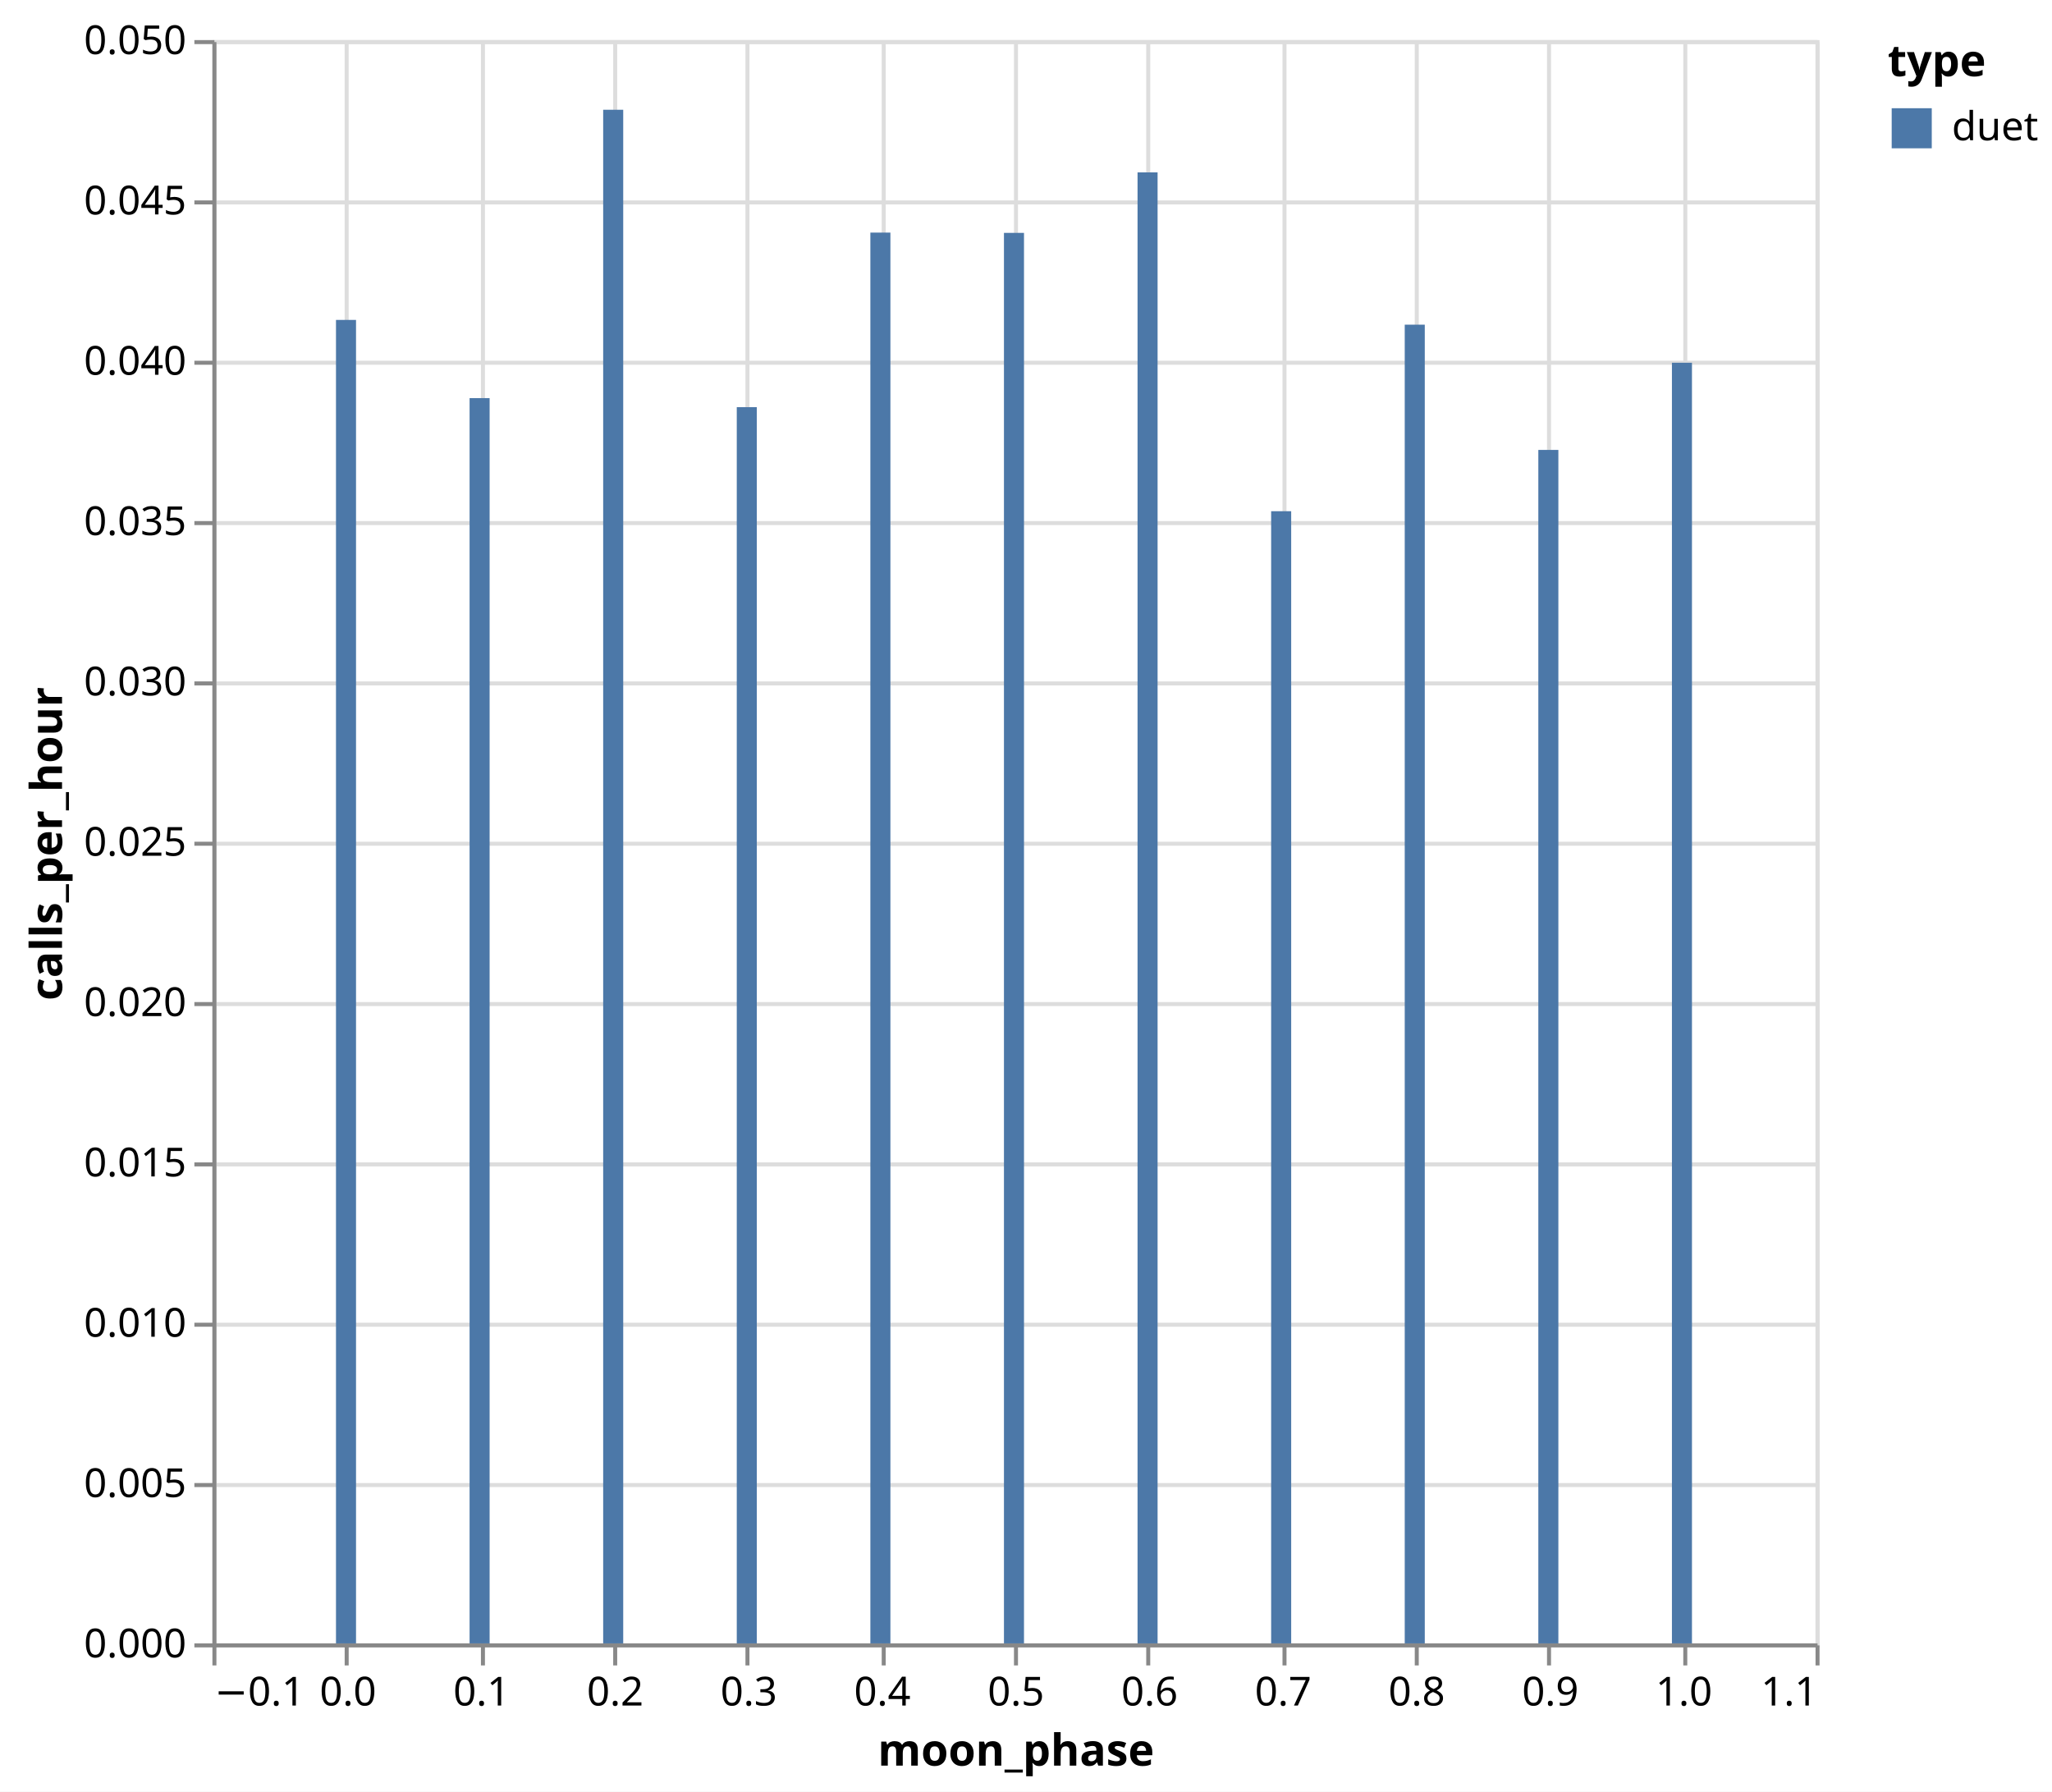
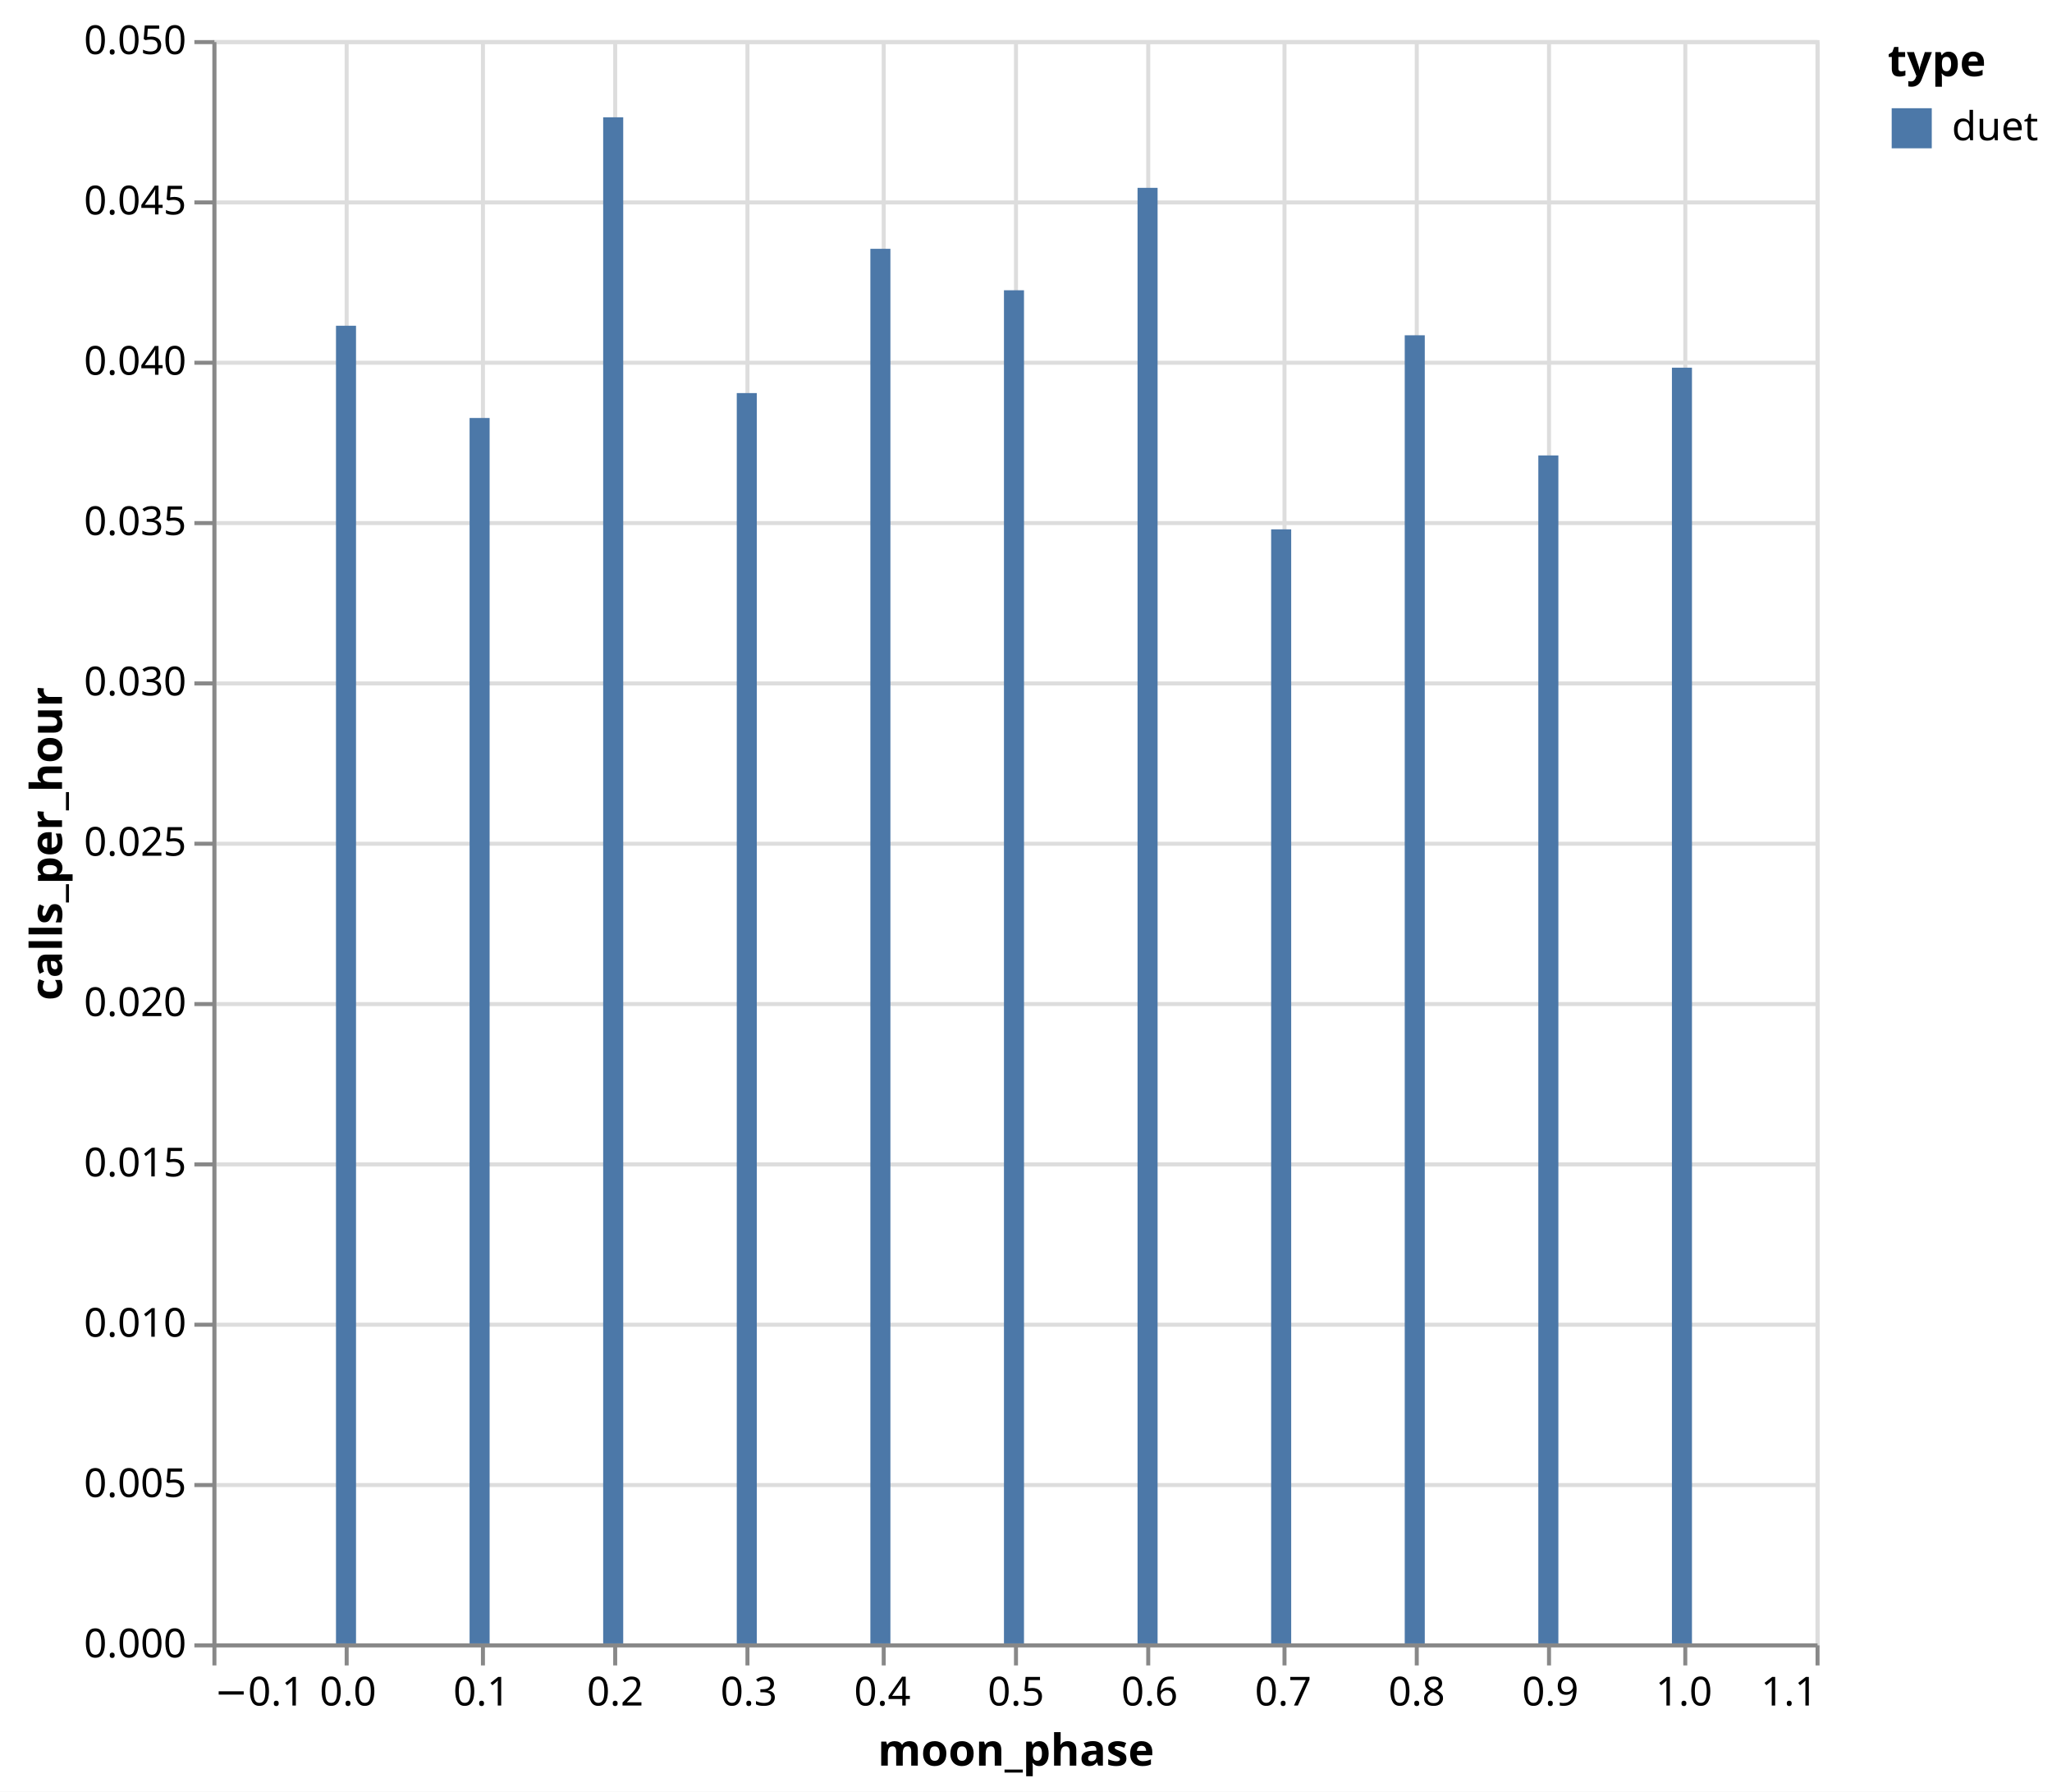
<svg xmlns="http://www.w3.org/2000/svg" version="1.1" class="marks" width="512" height="447" viewBox="0 0 512 447">
  <rect width="512" height="447" fill="white" />
  <g fill="none" stroke-miterlimit="10" transform="translate(53,10)">
    <g class="mark-group role-frame root" role="graphics-object" aria-roledescription="group mark container">
      <g transform="translate(0,0)">
        <path class="background" aria-hidden="true" d="M0.5,0.5h400v400h-400Z" stroke="#ddd" />
        <g>
          <g class="mark-group role-axis" aria-hidden="true">
            <g transform="translate(0.5,400.5)">
              <path class="background" aria-hidden="true" d="M0,0h0v0h0Z" pointer-events="none" />
              <g>
                <g class="mark-rule role-axis-grid" pointer-events="none">
                  <line transform="translate(0,-400)" x2="0" y2="400" stroke="#ddd" stroke-width="1" opacity="1" />
                  <line transform="translate(33,-400)" x2="0" y2="400" stroke="#ddd" stroke-width="1" opacity="1" />
                  <line transform="translate(67,-400)" x2="0" y2="400" stroke="#ddd" stroke-width="1" opacity="1" />
                  <line transform="translate(100,-400)" x2="0" y2="400" stroke="#ddd" stroke-width="1" opacity="1" />
                  <line transform="translate(133,-400)" x2="0" y2="400" stroke="#ddd" stroke-width="1" opacity="1" />
                  <line transform="translate(167,-400)" x2="0" y2="400" stroke="#ddd" stroke-width="1" opacity="1" />
                  <line transform="translate(200,-400)" x2="0" y2="400" stroke="#ddd" stroke-width="1" opacity="1" />
                  <line transform="translate(233,-400)" x2="0" y2="400" stroke="#ddd" stroke-width="1" opacity="1" />
                  <line transform="translate(267,-400)" x2="0" y2="400" stroke="#ddd" stroke-width="1" opacity="1" />
                  <line transform="translate(300,-400)" x2="0" y2="400" stroke="#ddd" stroke-width="1" opacity="1" />
                  <line transform="translate(333,-400)" x2="0" y2="400" stroke="#ddd" stroke-width="1" opacity="1" />
                  <line transform="translate(367,-400)" x2="0" y2="400" stroke="#ddd" stroke-width="1" opacity="1" />
                  <line transform="translate(400,-400)" x2="0" y2="400" stroke="#ddd" stroke-width="1" opacity="1" />
                </g>
              </g>
              <path class="foreground" aria-hidden="true" d="" pointer-events="none" display="none" />
            </g>
          </g>
          <g class="mark-group role-axis" aria-hidden="true">
            <g transform="translate(0.5,0.5)">
              <path class="background" aria-hidden="true" d="M0,0h0v0h0Z" pointer-events="none" />
              <g>
                <g class="mark-rule role-axis-grid" pointer-events="none">
                  <line transform="translate(0,400)" x2="400" y2="0" stroke="#ddd" stroke-width="1" opacity="1" />
                  <line transform="translate(0,360)" x2="400" y2="0" stroke="#ddd" stroke-width="1" opacity="1" />
                  <line transform="translate(0,320)" x2="400" y2="0" stroke="#ddd" stroke-width="1" opacity="1" />
                  <line transform="translate(0,280)" x2="400" y2="0" stroke="#ddd" stroke-width="1" opacity="1" />
                  <line transform="translate(0,240)" x2="400" y2="0" stroke="#ddd" stroke-width="1" opacity="1" />
                  <line transform="translate(0,200)" x2="400" y2="0" stroke="#ddd" stroke-width="1" opacity="1" />
                  <line transform="translate(0,160)" x2="400" y2="0" stroke="#ddd" stroke-width="1" opacity="1" />
                  <line transform="translate(0,120)" x2="400" y2="0" stroke="#ddd" stroke-width="1" opacity="1" />
                  <line transform="translate(0,80)" x2="400" y2="0" stroke="#ddd" stroke-width="1" opacity="1" />
                  <line transform="translate(0,40)" x2="400" y2="0" stroke="#ddd" stroke-width="1" opacity="1" />
                  <line transform="translate(0,0)" x2="400" y2="0" stroke="#ddd" stroke-width="1" opacity="1" />
                </g>
              </g>
              <path class="foreground" aria-hidden="true" d="" pointer-events="none" display="none" />
            </g>
          </g>
          <g class="mark-group role-axis" role="graphics-symbol" aria-roledescription="axis" aria-label="X-axis titled 'moon_phase' for a linear scale with values from −0.1 to 1.1">
            <g transform="translate(0.5,400.5)">
              <path class="background" aria-hidden="true" d="M0,0h0v0h0Z" pointer-events="none" />
              <g>
                <g class="mark-rule role-axis-tick" pointer-events="none">
                  <line transform="translate(0,0)" x2="0" y2="5" stroke="#888" stroke-width="1" opacity="1" />
                  <line transform="translate(33,0)" x2="0" y2="5" stroke="#888" stroke-width="1" opacity="1" />
                  <line transform="translate(67,0)" x2="0" y2="5" stroke="#888" stroke-width="1" opacity="1" />
                  <line transform="translate(100,0)" x2="0" y2="5" stroke="#888" stroke-width="1" opacity="1" />
                  <line transform="translate(133,0)" x2="0" y2="5" stroke="#888" stroke-width="1" opacity="1" />
                  <line transform="translate(167,0)" x2="0" y2="5" stroke="#888" stroke-width="1" opacity="1" />
                  <line transform="translate(200,0)" x2="0" y2="5" stroke="#888" stroke-width="1" opacity="1" />
                  <line transform="translate(233,0)" x2="0" y2="5" stroke="#888" stroke-width="1" opacity="1" />
                  <line transform="translate(267,0)" x2="0" y2="5" stroke="#888" stroke-width="1" opacity="1" />
                  <line transform="translate(300,0)" x2="0" y2="5" stroke="#888" stroke-width="1" opacity="1" />
                  <line transform="translate(333,0)" x2="0" y2="5" stroke="#888" stroke-width="1" opacity="1" />
                  <line transform="translate(367,0)" x2="0" y2="5" stroke="#888" stroke-width="1" opacity="1" />
                  <line transform="translate(400,0)" x2="0" y2="5" stroke="#888" stroke-width="1" opacity="1" />
                </g>
                <g class="mark-text role-axis-label" pointer-events="none">
                  <text text-anchor="start" transform="translate(0,15)" font-family="sans-serif" font-size="10px" fill="#000" opacity="1">−0.1</text>
                  <text text-anchor="middle" transform="translate(33.33333,15)" font-family="sans-serif" font-size="10px" fill="#000" opacity="1">0.0</text>
                  <text text-anchor="middle" transform="translate(66.66667,15)" font-family="sans-serif" font-size="10px" fill="#000" opacity="1">0.1</text>
                  <text text-anchor="middle" transform="translate(100,15)" font-family="sans-serif" font-size="10px" fill="#000" opacity="1">0.2</text>
                  <text text-anchor="middle" transform="translate(133.3333,15)" font-family="sans-serif" font-size="10px" fill="#000" opacity="1">0.3</text>
                  <text text-anchor="middle" transform="translate(166.6667,15)" font-family="sans-serif" font-size="10px" fill="#000" opacity="1">0.4</text>
                  <text text-anchor="middle" transform="translate(200,15)" font-family="sans-serif" font-size="10px" fill="#000" opacity="1">0.5</text>
                  <text text-anchor="middle" transform="translate(233.3333,15)" font-family="sans-serif" font-size="10px" fill="#000" opacity="1">0.6</text>
                  <text text-anchor="middle" transform="translate(266.6667,15)" font-family="sans-serif" font-size="10px" fill="#000" opacity="1">0.7</text>
                  <text text-anchor="middle" transform="translate(300,15)" font-family="sans-serif" font-size="10px" fill="#000" opacity="1">0.8</text>
                  <text text-anchor="middle" transform="translate(333.3333,15)" font-family="sans-serif" font-size="10px" fill="#000" opacity="1">0.9</text>
                  <text text-anchor="middle" transform="translate(366.6667,15)" font-family="sans-serif" font-size="10px" fill="#000" opacity="1">1.0</text>
                  <text text-anchor="end" transform="translate(400,15)" font-family="sans-serif" font-size="10px" fill="#000" opacity="1">1.1</text>
                </g>
                <g class="mark-rule role-axis-domain" pointer-events="none">
                  <line transform="translate(0,0)" x2="400" y2="0" stroke="#888" stroke-width="1" opacity="1" />
                </g>
                <g class="mark-text role-axis-title" pointer-events="none">
                  <text text-anchor="middle" transform="translate(200,30)" font-family="sans-serif" font-size="11px" font-weight="bold" fill="#000" opacity="1">moon_phase</text>
                </g>
              </g>
              <path class="foreground" aria-hidden="true" d="" pointer-events="none" display="none" />
            </g>
          </g>
          <g class="mark-group role-axis" role="graphics-symbol" aria-roledescription="axis" aria-label="Y-axis titled 'calls_per_hour' for a linear scale with values from 0.00 to 0.05">
            <g transform="translate(0.5,0.5)">
              <path class="background" aria-hidden="true" d="M0,0h0v0h0Z" pointer-events="none" />
              <g>
                <g class="mark-rule role-axis-tick" pointer-events="none">
                  <line transform="translate(0,400)" x2="-5" y2="0" stroke="#888" stroke-width="1" opacity="1" />
                  <line transform="translate(0,360)" x2="-5" y2="0" stroke="#888" stroke-width="1" opacity="1" />
                  <line transform="translate(0,320)" x2="-5" y2="0" stroke="#888" stroke-width="1" opacity="1" />
                  <line transform="translate(0,280)" x2="-5" y2="0" stroke="#888" stroke-width="1" opacity="1" />
                  <line transform="translate(0,240)" x2="-5" y2="0" stroke="#888" stroke-width="1" opacity="1" />
                  <line transform="translate(0,200)" x2="-5" y2="0" stroke="#888" stroke-width="1" opacity="1" />
                  <line transform="translate(0,160)" x2="-5" y2="0" stroke="#888" stroke-width="1" opacity="1" />
                  <line transform="translate(0,120)" x2="-5" y2="0" stroke="#888" stroke-width="1" opacity="1" />
                  <line transform="translate(0,80)" x2="-5" y2="0" stroke="#888" stroke-width="1" opacity="1" />
                  <line transform="translate(0,40)" x2="-5" y2="0" stroke="#888" stroke-width="1" opacity="1" />
                  <line transform="translate(0,0)" x2="-5" y2="0" stroke="#888" stroke-width="1" opacity="1" />
                </g>
                <g class="mark-text role-axis-label" pointer-events="none">
                  <text text-anchor="end" transform="translate(-7,403)" font-family="sans-serif" font-size="10px" fill="#000" opacity="1">0.000</text>
                  <text text-anchor="end" transform="translate(-7,363)" font-family="sans-serif" font-size="10px" fill="#000" opacity="1">0.005</text>
                  <text text-anchor="end" transform="translate(-7,323)" font-family="sans-serif" font-size="10px" fill="#000" opacity="1">0.010</text>
                  <text text-anchor="end" transform="translate(-7,283)" font-family="sans-serif" font-size="10px" fill="#000" opacity="1">0.015</text>
                  <text text-anchor="end" transform="translate(-7,243)" font-family="sans-serif" font-size="10px" fill="#000" opacity="1">0.020</text>
                  <text text-anchor="end" transform="translate(-7,203)" font-family="sans-serif" font-size="10px" fill="#000" opacity="1">0.025</text>
                  <text text-anchor="end" transform="translate(-7,163)" font-family="sans-serif" font-size="10px" fill="#000" opacity="1">0.030</text>
                  <text text-anchor="end" transform="translate(-7,123)" font-family="sans-serif" font-size="10px" fill="#000" opacity="1">0.035</text>
                  <text text-anchor="end" transform="translate(-7,83)" font-family="sans-serif" font-size="10px" fill="#000" opacity="1">0.040</text>
                  <text text-anchor="end" transform="translate(-7,43)" font-family="sans-serif" font-size="10px" fill="#000" opacity="1">0.045</text>
                  <text text-anchor="end" transform="translate(-7,3)" font-family="sans-serif" font-size="10px" fill="#000" opacity="1">0.050</text>
                </g>
                <g class="mark-rule role-axis-domain" pointer-events="none">
                  <line transform="translate(0,400)" x2="0" y2="-400" stroke="#888" stroke-width="1" opacity="1" />
                </g>
                <g class="mark-text role-axis-title" pointer-events="none">
                  <text text-anchor="middle" transform="translate(-36.02441,200) rotate(-90) translate(0,-2)" font-family="sans-serif" font-size="11px" font-weight="bold" fill="#000" opacity="1">calls_per_hour</text>
                </g>
              </g>
              <path class="foreground" aria-hidden="true" d="" pointer-events="none" display="none" />
            </g>
          </g>
          <g class="mark-rect role-mark marks" role="graphics-object" aria-roledescription="rect mark container">
-             <path aria-label="moon_phase: 0.7; calls_per_hour: 0.0353074017967; type: duet" role="graphics-symbol" aria-roledescription="bar" d="M264.167,117.541h5v282.459h-5Z" fill="#4c78a8" />
-             <path aria-label="moon_phase: 0.6; calls_per_hour: 0.0458740044093; type: duet" role="graphics-symbol" aria-roledescription="bar" d="M230.833,33.008h5v366.992h-5Z" fill="#4c78a8" />
-             <path aria-label="moon_phase: 0.5; calls_per_hour: 0.0439874494764; type: duet" role="graphics-symbol" aria-roledescription="bar" d="M197.5,48.1h5v351.9h-5Z" fill="#4c78a8" />
-             <path aria-label="moon_phase: 0.4; calls_per_hour: 0.0439963219831; type: duet" role="graphics-symbol" aria-roledescription="bar" d="M164.167,48.029h5v351.971h-5Z" fill="#4c78a8" />
-             <path aria-label="moon_phase: 0.3; calls_per_hour: 0.0385525323717; type: duet" role="graphics-symbol" aria-roledescription="bar" d="M130.833,91.58h5v308.42h-5Z" fill="#4c78a8" />
-             <path aria-label="moon_phase: 0.2; calls_per_hour: 0.0478272382226; type: duet" role="graphics-symbol" aria-roledescription="bar" d="M97.5,17.382h5v382.618h-5Z" fill="#4c78a8" />
-             <path aria-label="moon_phase: 0.1; calls_per_hour: 0.0388345050549; type: duet" role="graphics-symbol" aria-roledescription="bar" d="M64.167,89.324h5v310.676h-5Z" fill="#4c78a8" />
-             <path aria-label="moon_phase: 0; calls_per_hour: 0.041273085779; type: duet" role="graphics-symbol" aria-roledescription="bar" d="M30.833,69.815h5v330.185h-5Z" fill="#4c78a8" />
-             <path aria-label="moon_phase: 0.8; calls_per_hour: 0.0411249648695; type: duet" role="graphics-symbol" aria-roledescription="bar" d="M297.5,71h5v329h-5Z" fill="#4c78a8" />
-             <path aria-label="moon_phase: 0.9; calls_per_hour: 0.0372191124713; type: duet" role="graphics-symbol" aria-roledescription="bar" d="M330.833,102.247h5v297.753h-5Z" fill="#4c78a8" />
-             <path aria-label="moon_phase: 1; calls_per_hour: 0.0399375875389; type: duet" role="graphics-symbol" aria-roledescription="bar" d="M364.167,80.499h5v319.501h-5Z" fill="#4c78a8" />
+             <path aria-label="moon_phase: 0.7; calls_per_hour: 0.0347419323875; type: duet" role="graphics-symbol" aria-roledescription="bar" d="M264.167,122.065h5v277.935h-5Z" fill="#4c78a8" />
+             <path aria-label="moon_phase: 0.6; calls_per_hour: 0.0453919880072; type: duet" role="graphics-symbol" aria-roledescription="bar" d="M230.833,36.864h5v363.136h-5Z" fill="#4c78a8" />
+             <path aria-label="moon_phase: 0.5; calls_per_hour: 0.0421978723928; type: duet" role="graphics-symbol" aria-roledescription="bar" d="M197.5,62.417h5v337.583h-5Z" fill="#4c78a8" />
+             <path aria-label="moon_phase: 0.4; calls_per_hour: 0.0434908068467; type: duet" role="graphics-symbol" aria-roledescription="bar" d="M164.167,52.074h5v347.926h-5Z" fill="#4c78a8" />
+             <path aria-label="moon_phase: 0.3; calls_per_hour: 0.0389912347224; type: duet" role="graphics-symbol" aria-roledescription="bar" d="M130.833,88.07h5v311.93h-5Z" fill="#4c78a8" />
+             <path aria-label="moon_phase: 0.2; calls_per_hour: 0.0475919455707; type: duet" role="graphics-symbol" aria-roledescription="bar" d="M97.5,19.264h5v380.736h-5Z" fill="#4c78a8" />
+             <path aria-label="moon_phase: 0.1; calls_per_hour: 0.0382149181994; type: duet" role="graphics-symbol" aria-roledescription="bar" d="M64.167,94.281h5v305.719h-5Z" fill="#4c78a8" />
+             <path aria-label="moon_phase: 0; calls_per_hour: 0.0410915091197; type: duet" role="graphics-symbol" aria-roledescription="bar" d="M30.833,71.268h5v328.732h-5Z" fill="#4c78a8" />
+             <path aria-label="moon_phase: 0.8; calls_per_hour: 0.0407938125509; type: duet" role="graphics-symbol" aria-roledescription="bar" d="M297.5,73.649h5v326.351h-5Z" fill="#4c78a8" />
+             <path aria-label="moon_phase: 0.9; calls_per_hour: 0.0370468184594; type: duet" role="graphics-symbol" aria-roledescription="bar" d="M330.833,103.625h5v296.375h-5Z" fill="#4c78a8" />
+             <path aria-label="moon_phase: 1; calls_per_hour: 0.0397835760078; type: duet" role="graphics-symbol" aria-roledescription="bar" d="M364.167,81.731h5v318.269h-5Z" fill="#4c78a8" />
          </g>
          <g class="mark-group role-legend" role="graphics-symbol" aria-roledescription="legend" aria-label="Symbol legend titled 'type' for fill color with 1 value: duet">
            <g transform="translate(418,0)">
              <path class="background" aria-hidden="true" d="M0,0h36v27h-36Z" pointer-events="none" />
              <g>
                <g class="mark-group role-legend-entry">
                  <g transform="translate(0,16)">
                    <path class="background" aria-hidden="true" d="M0,0h0v0h0Z" pointer-events="none" />
                    <g>
                      <g class="mark-group role-scope" role="graphics-object" aria-roledescription="group mark container">
                        <g transform="translate(0,0)">
                          <path class="background" aria-hidden="true" d="M0,0h35.463v11h-35.463Z" pointer-events="none" opacity="1" />
                          <g>
                            <g class="mark-symbol role-legend-symbol" pointer-events="none">
                              <path transform="translate(6,6)" d="M-5,-5h10v10h-10Z" fill="#4c78a8" stroke-width="1.5" opacity="1" />
                            </g>
                            <g class="mark-text role-legend-label" pointer-events="none">
                              <text text-anchor="start" transform="translate(16,9)" font-family="sans-serif" font-size="10px" fill="#000" opacity="1">duet</text>
                            </g>
                          </g>
                          <path class="foreground" aria-hidden="true" d="" pointer-events="none" display="none" />
                        </g>
                      </g>
                    </g>
                    <path class="foreground" aria-hidden="true" d="" pointer-events="none" display="none" />
                  </g>
                </g>
                <g class="mark-text role-legend-title" pointer-events="none">
                  <text text-anchor="start" transform="translate(0,9)" font-family="sans-serif" font-size="11px" font-weight="bold" fill="#000" opacity="1">type</text>
                </g>
              </g>
              <path class="foreground" aria-hidden="true" d="" pointer-events="none" display="none" />
            </g>
          </g>
        </g>
        <path class="foreground" aria-hidden="true" d="" display="none" />
      </g>
    </g>
  </g>
</svg>
